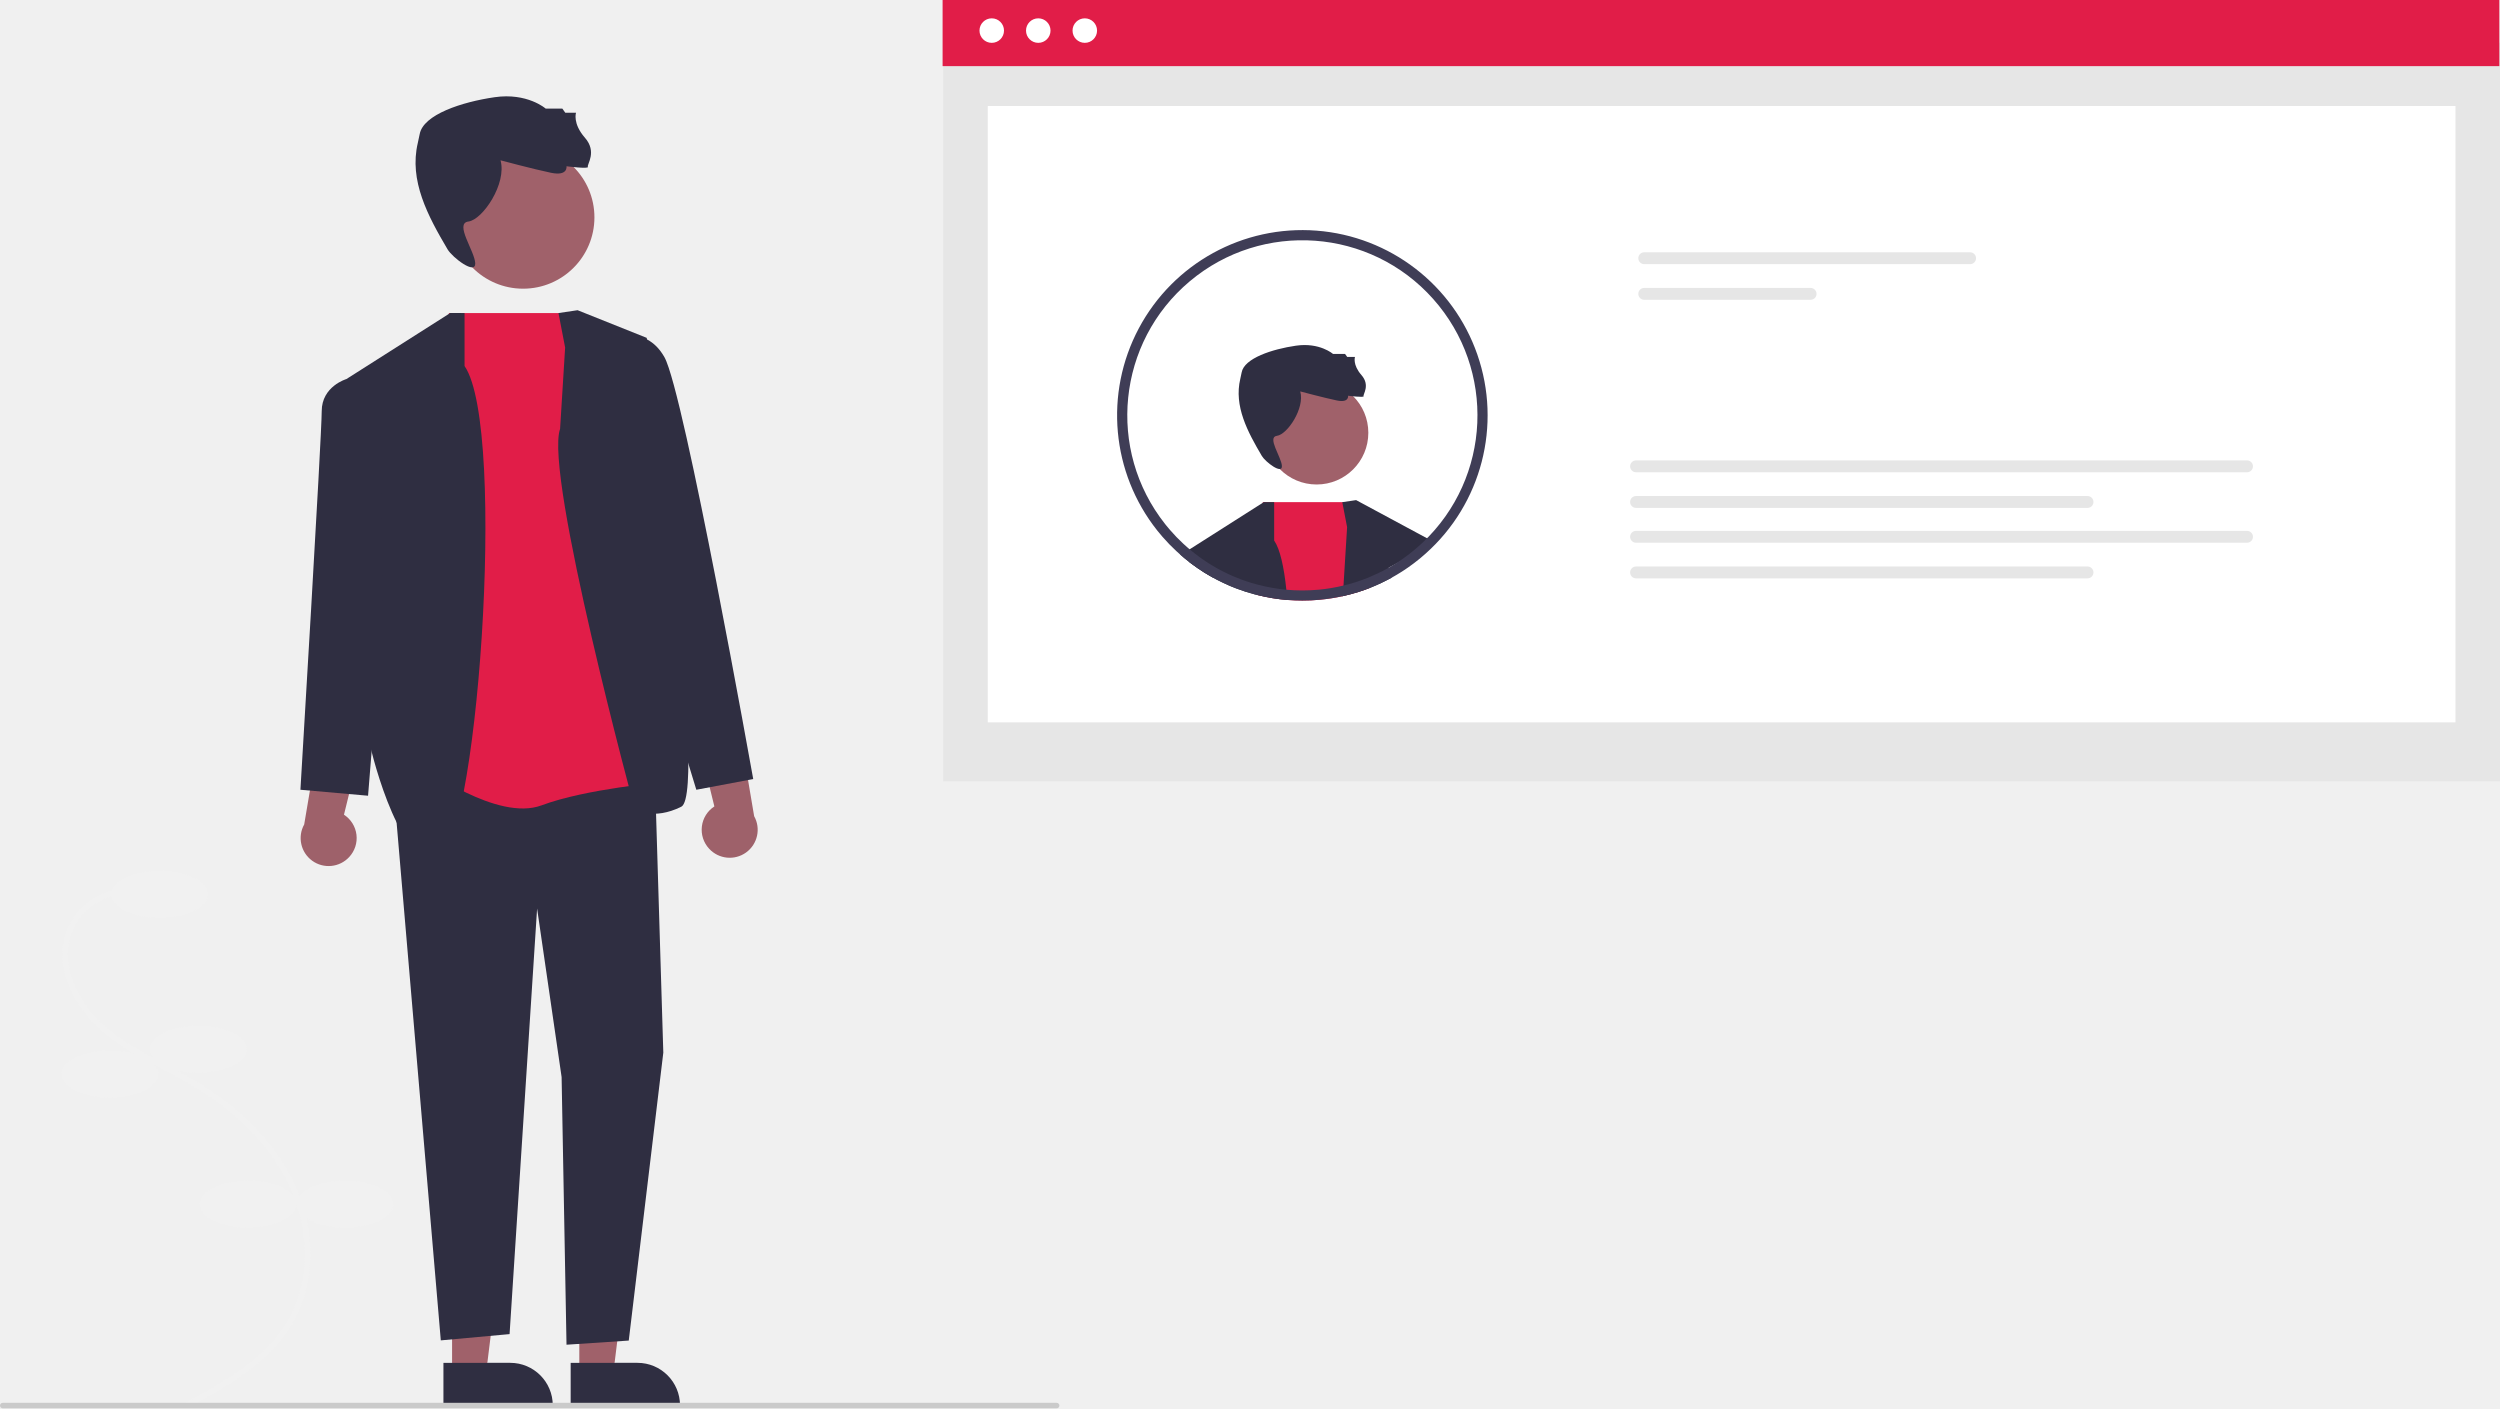
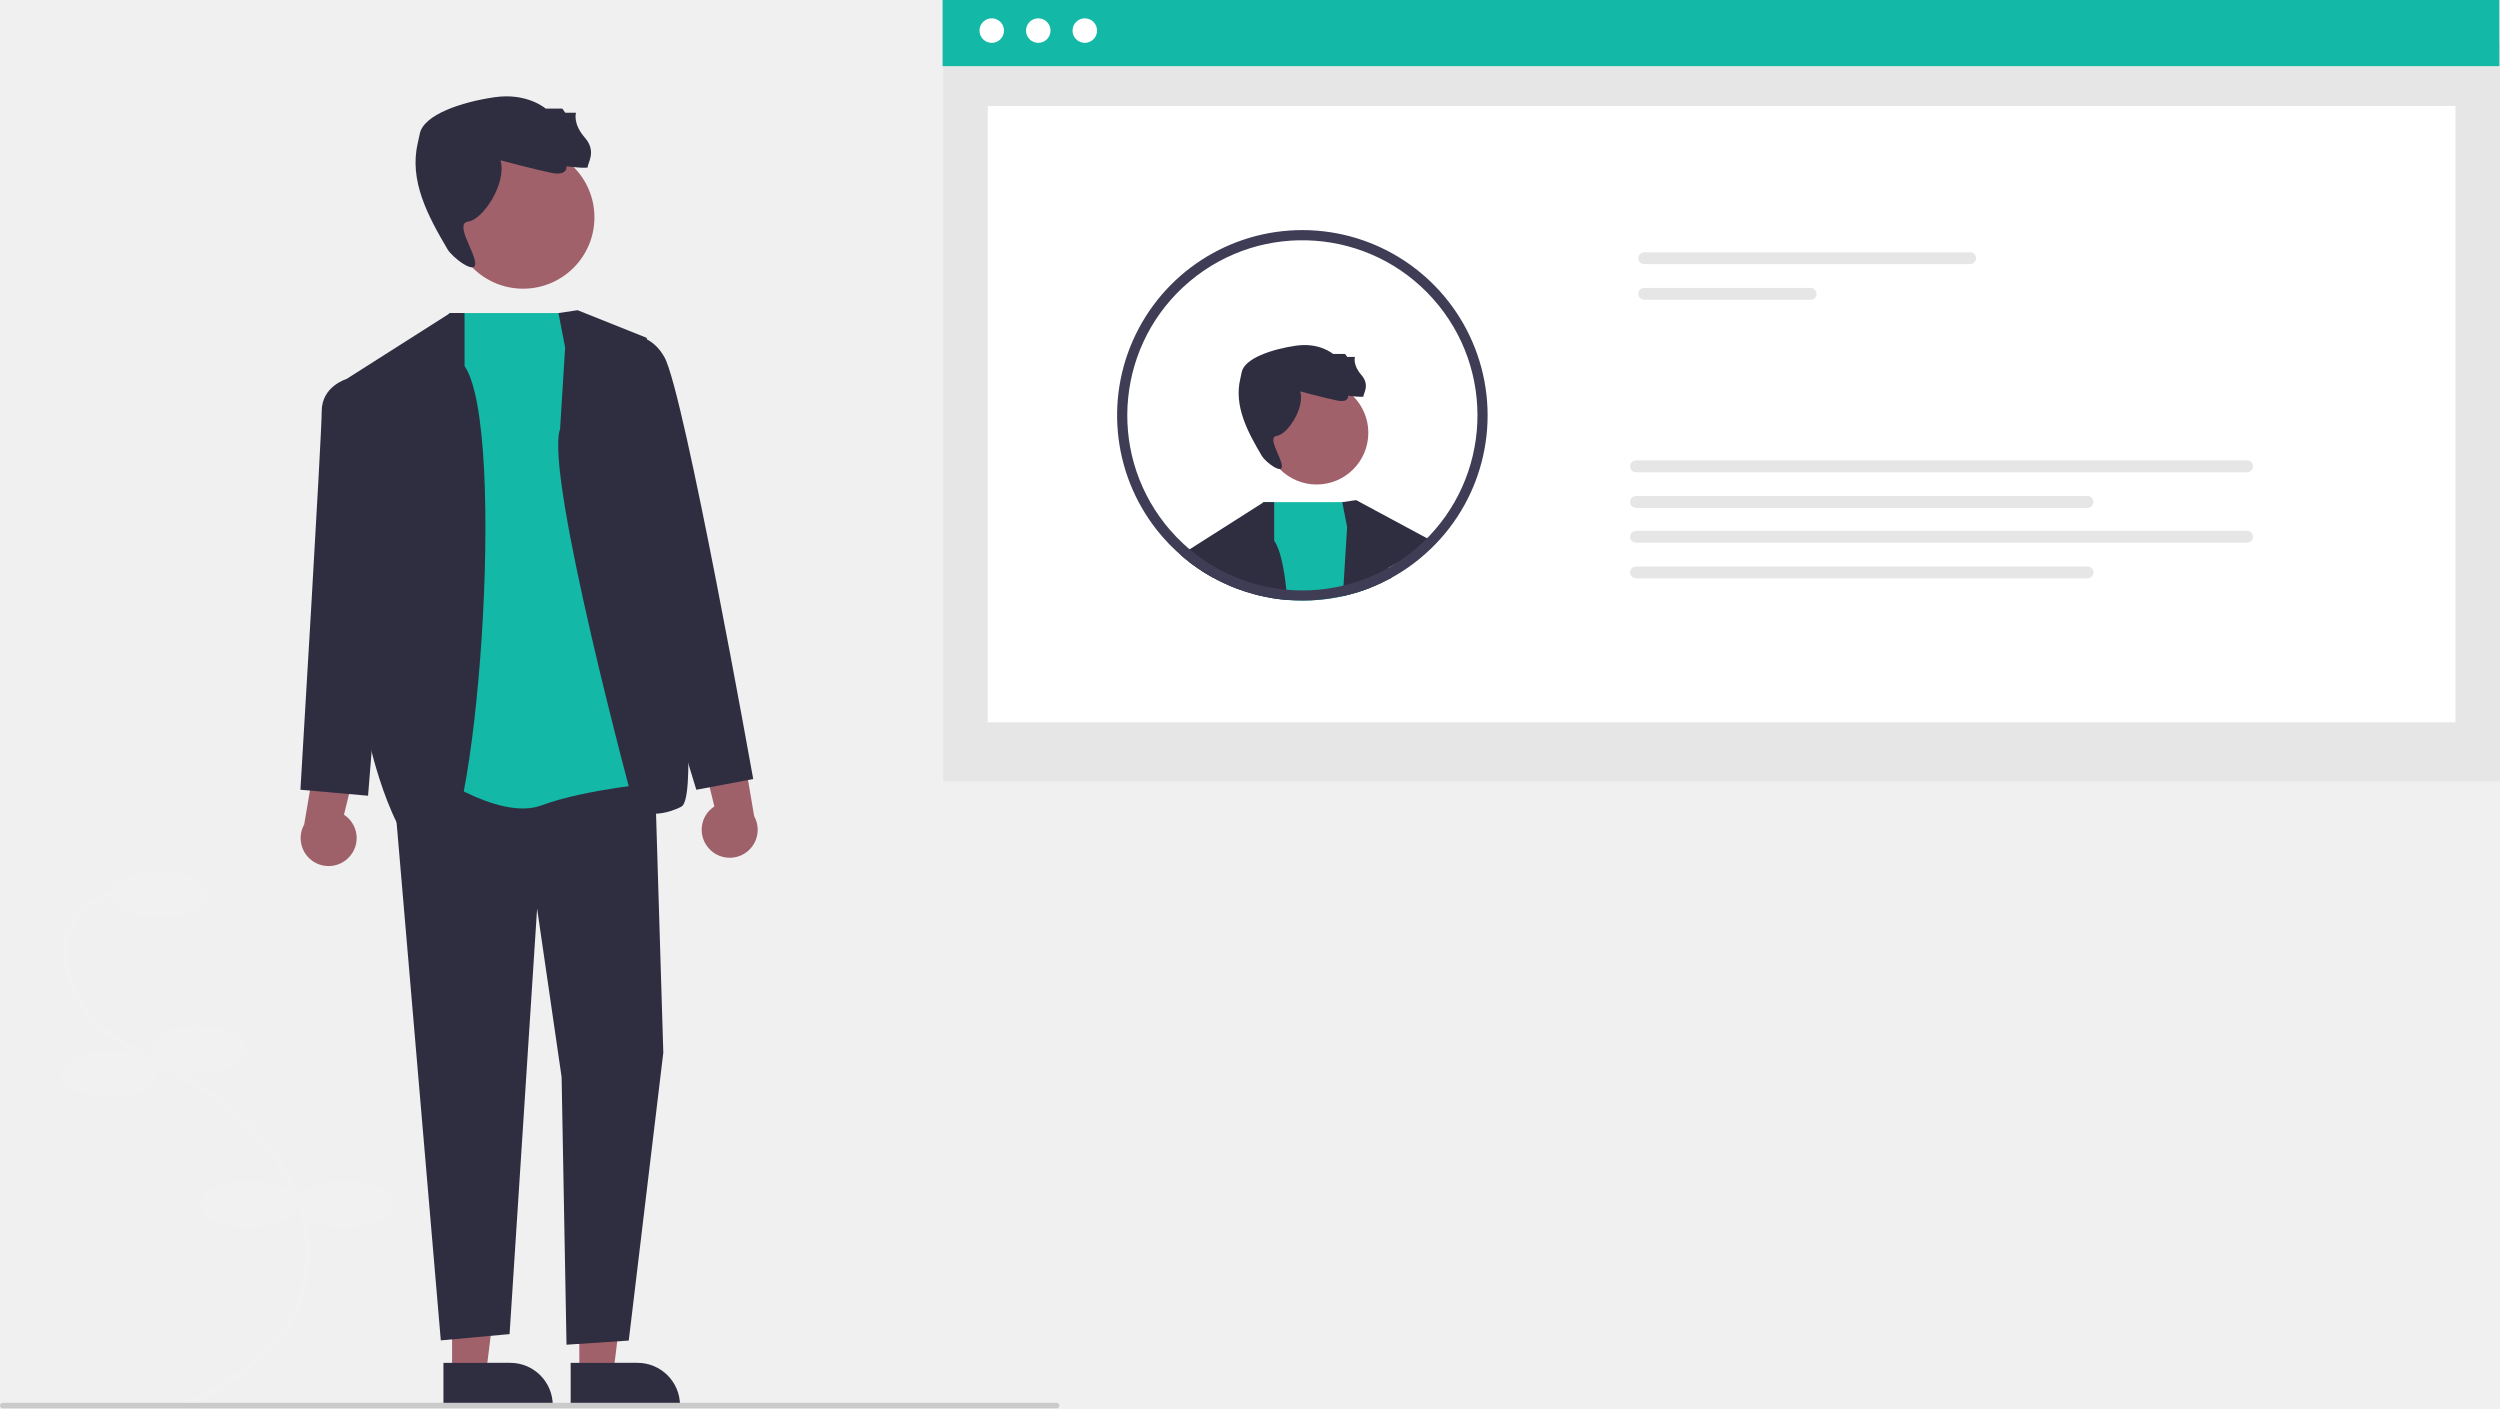
<svg xmlns="http://www.w3.org/2000/svg" id="f2473fb9-9653-4ee7-8806-669bab6c6842" data-name="Layer 1" width="903.807" height="509.145" viewBox="0 0 903.807 509.145">
  <path d="M216.096,704.318l-.951-1.759c12.753-6.897,28.626-15.481,36.916-29.567,8.172-13.886,8.356-32.743.479-49.211-6.704-14.016-19.018-26.572-35.611-36.313-3.273-1.921-6.709-3.742-10.031-5.503-8.031-4.256-16.336-8.658-23.184-14.903-9.432-8.601-16.568-23.035-11.249-35.891a23.856,23.856,0,0,1,20.677-14.467l.113,1.997a21.861,21.861,0,0,0-18.948,13.248c-4.943,11.947,1.839,25.505,10.754,33.636,6.661,6.074,14.852,10.415,22.773,14.613,3.342,1.771,6.797,3.603,10.108,5.546,16.938,9.943,29.526,22.798,36.403,37.174,8.16,17.061,7.946,36.637-.559,51.089C245.211,688.572,229.068,697.303,216.096,704.318Z" transform="translate(-148.0965 -195.4274)" fill="#f1f1f1" />
  <ellipse cx="57.72" cy="323.317" rx="17.5" ry="8.5" fill="#f1f1f1" />
  <ellipse cx="71.72" cy="379.317" rx="17.5" ry="8.5" fill="#f1f1f1" />
  <ellipse cx="39.72" cy="388.317" rx="17.5" ry="8.5" fill="#f1f1f1" />
  <ellipse cx="89.72" cy="435.317" rx="17.5" ry="8.5" fill="#f1f1f1" />
  <ellipse cx="124.72" cy="435.317" rx="17.5" ry="8.5" fill="#f1f1f1" />
  <rect id="bc1144e2-c94b-4f66-aa77-0b454dfd4174" data-name="Rectangle 62" x="341.011" y="15.429" width="562.796" height="267.056" fill="#e6e6e6" />
  <rect id="ad6bb9d5-2e55-4525-b077-6ac2d5f26b45" data-name="Rectangle 75" x="357.104" y="38.33" width="530.61" height="222.814" fill="#fff" />
-   <rect id="a1fdfaec-ef9f-458a-9330-7bb8c38fec43" data-name="Rectangle 80" x="340.771" width="562.796" height="23.909" fill="#e11d48" />
+   <rect id="a1fdfaec-ef9f-458a-9330-7bb8c38fec43" data-name="Rectangle 80" x="340.771" width="562.796" height="23.909" fill="#14b8a6" />
  <circle id="ac9f2818-2064-46b1-8104-b7d94390836e" data-name="Ellipse 90" cx="358.539" cy="11.059" r="4.431" fill="#fff" />
  <circle id="bd067119-2054-4d5f-9303-2e8fa40cc410" data-name="Ellipse 91" cx="375.359" cy="11.059" r="4.431" fill="#fff" />
  <circle id="ee5e9ca0-6fca-449b-8f84-cf683813bd65" data-name="Ellipse 92" cx="392.18" cy="11.059" r="4.431" fill="#fff" />
  <path id="acae6c4c-8028-4596-98db-d9926d2ed09f" data-name="Path 142" d="M742.529,286.635a2.147,2.147,0,0,0,0,4.294H860.333a2.147,2.147,0,0,0,0-4.294Z" transform="translate(-148.0965 -195.4274)" fill="#e6e6e6" />
  <path id="a061bcdc-636b-4d12-a036-d7339f47b36a" data-name="Path 143" d="M742.529,299.518a2.147,2.147,0,0,0,0,4.294H802.67a2.147,2.147,0,0,0,0-4.294Z" transform="translate(-148.0965 -195.4274)" fill="#e6e6e6" />
  <path id="e4e4593e-e83d-4128-8cd7-f0323b36c2f2" data-name="Path 142" d="M739.564,361.871a2.147,2.147,0,0,0,0,4.294H960.447a2.147,2.147,0,0,0,0-4.294Z" transform="translate(-148.0965 -195.4274)" fill="#e6e6e6" />
  <path id="bf45783c-1d79-4b4f-82bb-39fc8a52f7aa" data-name="Path 143" d="M739.564,374.754a2.147,2.147,0,0,0,0,4.294H902.785a2.147,2.147,0,0,0,0-4.294Z" transform="translate(-148.0965 -195.4274)" fill="#e6e6e6" />
  <path id="b544fc92-6fc6-4255-93fb-dee32d880d89" data-name="Path 142" d="M739.564,387.345a2.147,2.147,0,0,0,0,4.294H960.447a2.147,2.147,0,0,0,0-4.294Z" transform="translate(-148.0965 -195.4274)" fill="#e6e6e6" />
  <path id="e14bb681-aaa1-4454-9da9-28d0809a146c" data-name="Path 143" d="M739.564,400.227a2.147,2.147,0,0,0,0,4.294H902.785a2.147,2.147,0,0,0,0-4.294Z" transform="translate(-148.0965 -195.4274)" fill="#e6e6e6" />
  <circle cx="475.989" cy="156.462" r="18.694" fill="#a0616a" />
  <path d="M618.165,336.934s8.724,2.337,13.242,3.272,4.05-1.714,4.05-1.714,5.92.779,5.608.156,2.493-3.895-.779-7.633-2.337-6.543-2.337-6.543h-2.804l-.779-1.091h-4.362s-4.823-4.229-13.391-2.983-18.701,4.54-19.636,9.681c-.127.697-.294,1.472-.488,2.29-2.343,9.891,2.635,19.146,7.799,27.903,1.269,2.152,7.407,6.844,7.25,3.625s-5.525-10.45-1.786-10.917S619.879,343.01,618.165,336.934Z" transform="translate(-148.0965 -195.4274)" fill="#2f2e41" />
-   <path d="M613.48,412.325a65.38,65.38,0,0,1-10.699-1.758l.197-3.728L604.615,377.197l.015-.227h32.931l5.168,27.293.697,3.683c-1.364.53-2.743,1.031-4.152,1.47-.016,0-.016.015-.03.015-1.955.606-3.94,1.137-5.941,1.576a68.558,68.558,0,0,1-8.062,1.243,62.045,62.045,0,0,1-6.304.303C617.117,412.552,615.284,412.477,613.48,412.325Z" transform="translate(-148.0965 -195.4274)" fill="#e11d48" />
+   <path d="M613.48,412.325a65.38,65.38,0,0,1-10.699-1.758l.197-3.728L604.615,377.197l.015-.227h32.931l5.168,27.293.697,3.683c-1.364.53-2.743,1.031-4.152,1.47-.016,0-.016.015-.03.015-1.955.606-3.94,1.137-5.941,1.576a68.558,68.558,0,0,1-8.062,1.243,62.045,62.045,0,0,1-6.304.303C617.117,412.552,615.284,412.477,613.48,412.325Z" transform="translate(-148.0965 -195.4274)" fill="#14b8a6" />
  <path d="M592.309,407.051c-1.364-.591-2.682-1.228-3.985-1.894l-.561-.288c-.379-.197-.773-.409-1.151-.621q-.774-.432-1.501-.864c-.47-.273-.955-.561-1.424-.849-.03-.015-.045-.03-.075-.03-1.637-1.046-3.243-2.122-4.789-3.288q-.386-.296-.773-.591l-.272-4.364.394-.243L604.615,377.197l.363-.227.03-.015,3.728.015v13.882c2.107,3.046,3.531,9.426,4.41,17.776.121,1.197.227,2.425.334,3.698a65.38,65.38,0,0,1-10.699-1.758c-.379-.076-.743-.167-1.122-.273a62.702,62.702,0,0,1-6.516-2.091c-.652-.243-1.288-.5-1.925-.758l-.061-.03C592.885,407.294,592.582,407.173,592.309,407.051Z" transform="translate(-148.0965 -195.4274)" fill="#2f2e41" />
  <path d="M586.612,404.248q-.774-.432-1.501-.864c-.47-.273-.955-.561-1.424-.849-.03-.015-.045-.03-.075-.03-1.637-1.046-3.243-2.122-4.789-3.288q-.386-.296-.773-.591c-.121-.106-.242-.197-.379-.303-.969-.743-1.909-1.515-2.819-2.334-.045-.03-.075-.076-.121-.106a10.422,10.422,0,0,1,3.046-1.622l1.076.318,7.668,2.303.045,3.107Z" transform="translate(-148.0965 -195.4274)" fill="#2f2e41" />
  <path d="M651.184,404.293c-.455.242-.909.485-1.364.712-.107.061-.197.106-.288.152-.607.303-1.197.606-1.803.894-.016.015-.046.015-.046.03-.03.015-.075.03-.106.045-1.364.652-2.743,1.258-4.153,1.818-1.364.53-2.743,1.031-4.152,1.47-.016,0-.016.015-.03.015-1.955.606-3.94,1.137-5.941,1.576a12.506,12.506,0,0,1,.485-3.683l.015-.212,1.304-21.095-1.743-9.047,5.001-.743L665.869,391.033s-3.031,3.031-15.473,9.487C649.296,401.091,650.911,402.99,651.184,404.293Z" transform="translate(-148.0965 -195.4274)" fill="#2f2e41" />
  <path d="M624.907,408.612c-1.971.182-3.971.273-5.971.273-1.94,0-3.865-.076-5.789-.258.121,1.197.227,2.425.334,3.698,1.803.152,3.637.227,5.456.227a62.045,62.045,0,0,0,6.304-.303,68.558,68.558,0,0,0,8.062-1.243,12.506,12.506,0,0,1,.485-3.683l.015-.212A62.996,62.996,0,0,1,624.907,408.612Zm57.268-85.047A66.972,66.972,0,1,0,566.441,387.184c.606.758,1.228,1.515,1.864,2.243.061.061.091.106.136.152a63.821,63.821,0,0,0,4.986,5.137c.425.394.864.788,1.303,1.167.046.03.076.076.121.106.909.818,1.849,1.591,2.819,2.334.137.106.258.197.379.303q.387.296.773.591c1.546,1.167,3.152,2.243,4.789,3.288.03,0,.045.015.075.03.47.288.955.576,1.424.849q.728.432,1.501.864c.379.212.773.424,1.151.621l.561.288c1.303.667,2.622,1.303,3.985,1.894.273.121.576.242.849.364l.061.03c.636.258,1.273.515,1.925.758a62.702,62.702,0,0,0,6.516,2.091c.379.106.743.197,1.122.273a65.38,65.38,0,0,0,10.699,1.758c1.803.152,3.637.227,5.456.227a62.045,62.045,0,0,0,6.304-.303,68.558,68.558,0,0,0,8.062-1.243c2.001-.439,3.986-.97,5.941-1.576.015,0,.015-.015.03-.015,1.409-.439,2.788-.94,4.152-1.47,1.41-.561,2.789-1.167,4.153-1.818.03-.015.075-.03.106-.045,0-.015.03-.015.046-.03.606-.288,1.197-.591,1.803-.894.091-.046.181-.091.288-.152.454-.227.909-.47,1.364-.712.03-.015.045-.03.075-.045,1.197-.667,2.38-1.364,3.547-2.106.318-.197.636-.394.955-.621.47-.288.924-.606,1.364-.924.591-.409,1.182-.833,1.758-1.273a4.679,4.679,0,0,0,.545-.409c1.41-1.061,2.773-2.182,4.076-3.364a66.914,66.914,0,0,0,18.67-71.984Zm-19.807,68.074a64.792,64.792,0,0,1-5.152,4.364c-.394.303-.804.606-1.212.879-.394.303-.788.591-1.197.864-.349.243-.697.485-1.061.712-.03.03-.075.045-.106.076-.258.182-.531.349-.788.515-.804.5-1.637,1-2.455,1.47-.197.106-.379.227-.576.333-.107.061-.212.121-.334.182-.454.258-.909.485-1.364.727-.061.045-.136.061-.197.106a.112.112,0,0,0-.061.03c-.318.167-.636.318-.955.47-.273.136-.531.273-.804.394-1.106.53-2.243,1.03-3.379,1.5-1.197.485-2.409.924-3.637,1.334-.303.106-.622.227-.94.318-1.44.455-2.879.864-4.349,1.197a62.996,62.996,0,0,1-8.895,1.5c-1.971.182-3.971.273-5.971.273-1.94,0-3.865-.076-5.789-.258a62.373,62.373,0,0,1-10.169-1.788c-.121-.03-.258-.061-.379-.091a58.111,58.111,0,0,1-8.017-2.728c-.136-.061-.288-.106-.409-.167-.152-.061-.288-.106-.409-.167-.152-.061-.288-.121-.424-.182-1.137-.5-2.243-1.046-3.349-1.606l-.516-.273c-.985-.515-1.955-1.046-2.91-1.637-.333-.182-.682-.394-1.015-.606-.379-.227-.758-.47-1.122-.712q-.135-.091-.272-.182c-.849-.576-1.712-1.152-2.531-1.773-.576-.424-1.137-.833-1.697-1.273-.364-.273-.727-.561-1.076-.864-.227-.167-.454-.364-.682-.561-.303-.258-.606-.515-.909-.788-.47-.379-.909-.803-1.334-1.197a60.229,60.229,0,0,1-4.834-5.001c-.515-.576-1-1.152-1.47-1.758a3.647,3.647,0,0,1-.303-.379,63.298,63.298,0,1,1,93.048,6.744Z" transform="translate(-148.0965 -195.4274)" fill="#3f3d56" />
  <polygon points="163.436 496.698 175.696 496.697 181.528 449.409 163.434 449.41 163.436 496.698" fill="#a0616a" />
  <path d="M308.406,688.123l24.144-.001h.001A15.387,15.387,0,0,1,347.937,703.508v.5l-39.531.001Z" transform="translate(-148.0965 -195.4274)" fill="#2f2e41" />
  <polygon points="209.436 496.698 221.696 496.697 227.528 449.409 209.434 449.41 209.436 496.698" fill="#a0616a" />
  <path d="M354.406,688.123l24.144-.001h.001A15.387,15.387,0,0,1,393.937,703.508v.5l-39.531.001Z" transform="translate(-148.0965 -195.4274)" fill="#2f2e41" />
  <path d="M274.333,505.267a10.056,10.056,0,0,0-1.883-15.304l8.518-34.705-17.492,6.233-5.407,32.001a10.11,10.11,0,0,0,16.265,11.775Z" transform="translate(-148.0965 -195.4274)" fill="#9e616a" />
  <path d="M404.474,502.267a10.056,10.056,0,0,1,1.883-15.304L397.839,452.259l17.492,6.233,5.407,32.001a10.11,10.11,0,0,1-16.265,11.775Z" transform="translate(-148.0965 -195.4274)" fill="#9e616a" />
  <polygon points="142.367 285.513 159.36 484.578 184.224 482.311 194.175 328.461 203.033 389.379 204.807 486.145 227.307 484.645 239.801 380.545 236.736 279.728 151.319 271.078 142.367 285.513" fill="#2f2e41" />
  <circle cx="189.112" cy="78.582" r="25.786" fill="#a0616a" />
  <path d="M329.043,253.381s12.033,3.223,18.265,4.513,5.587-2.364,5.587-2.364,8.165,1.074,7.736.215,3.438-5.372-1.074-10.529-3.223-9.025-3.223-9.025h-3.868l-1.074-1.504H345.374s-6.652-5.833-18.471-4.114-25.795,6.263-27.084,13.354c-.175.962-.405,2.03-.672,3.159-3.232,13.644,3.635,26.409,10.757,38.487,1.75,2.968,10.217,9.441,10,5s-7.621-14.414-2.464-15.059S331.407,261.762,329.043,253.381Z" transform="translate(-148.0965 -195.4274)" fill="#2f2e41" />
-   <path d="M310.376,308.604h45.412l32.11,169.575s-27.994,2.394-43.994,8.394-42.598-13.706-42.598-13.706Z" transform="translate(-148.0965 -195.4274)" fill="#e11d48" />
+   <path d="M310.376,308.604h45.412l32.11,169.575s-27.994,2.394-43.994,8.394-42.598-13.706-42.598-13.706Z" transform="translate(-148.0965 -195.4274)" fill="#14b8a6" />
  <path d="M316.045,327.754V308.604l-5.142-.031-37.567,23.885,8.152,130.863s9.648,43.658,24.282,43.205S331.687,350.435,316.045,327.754Z" transform="translate(-148.0965 -195.4274)" fill="#2f2e41" />
  <path d="M285.404,336.073l-12.067-3.615s-8.933,2.615-8.933,11.615-7.697,136.868-7.697,136.868l24.451,2.161,5.246-65.029Z" transform="translate(-148.0965 -195.4274)" fill="#2f2e41" />
  <path d="M352.404,321.073l-2.405-12.469,6.905-1.031,25,10s22.5,164.5,12.5,169.5-16.752,1.126-16.752,1.126S344.76,366.873,350.582,350.473Z" transform="translate(-148.0965 -195.4274)" fill="#2f2e41" />
  <path d="M364.404,320.073l4.267-1.857s12.523-6.206,19.628,6.326,32.105,152.531,32.105,152.531l-20.57,3.868-15.379-50.384Z" transform="translate(-148.0965 -195.4274)" fill="#2f2e41" />
  <path d="M530.096,704.573h-381a1,1,0,1,1,0-2h381a1,1,0,0,1,0,2Z" transform="translate(-148.0965 -195.4274)" fill="#cacaca" />
</svg>
